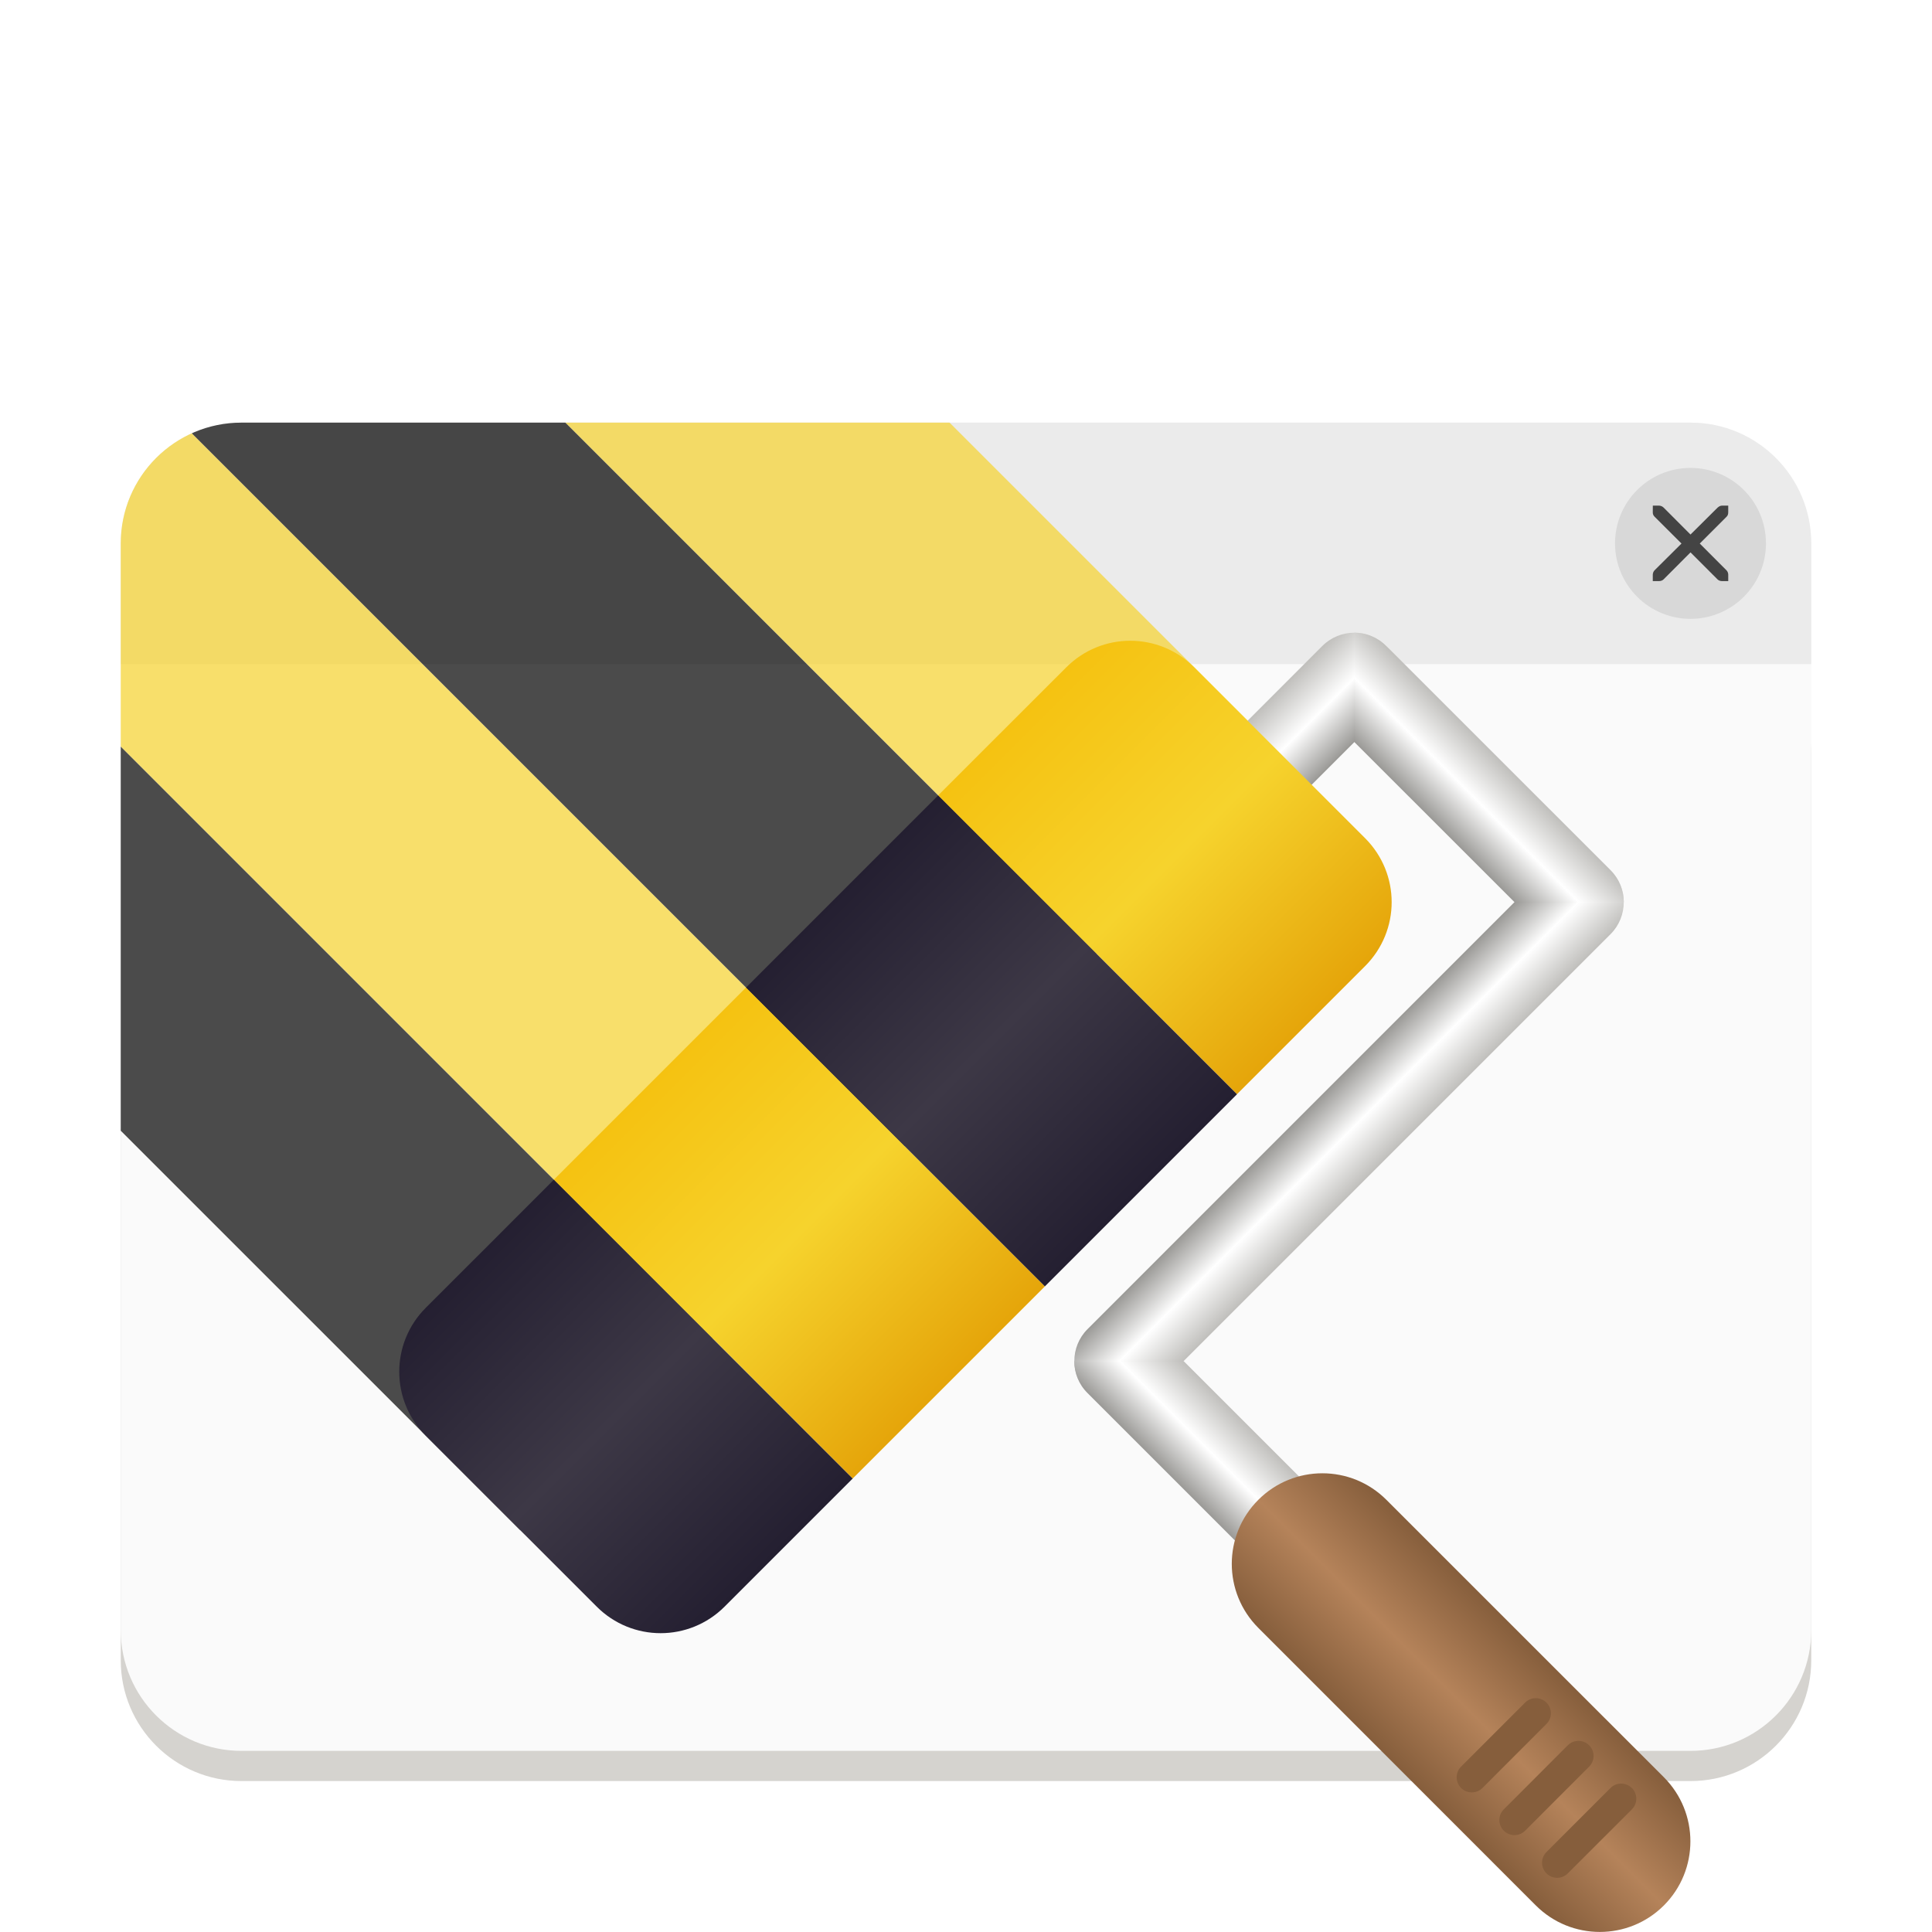
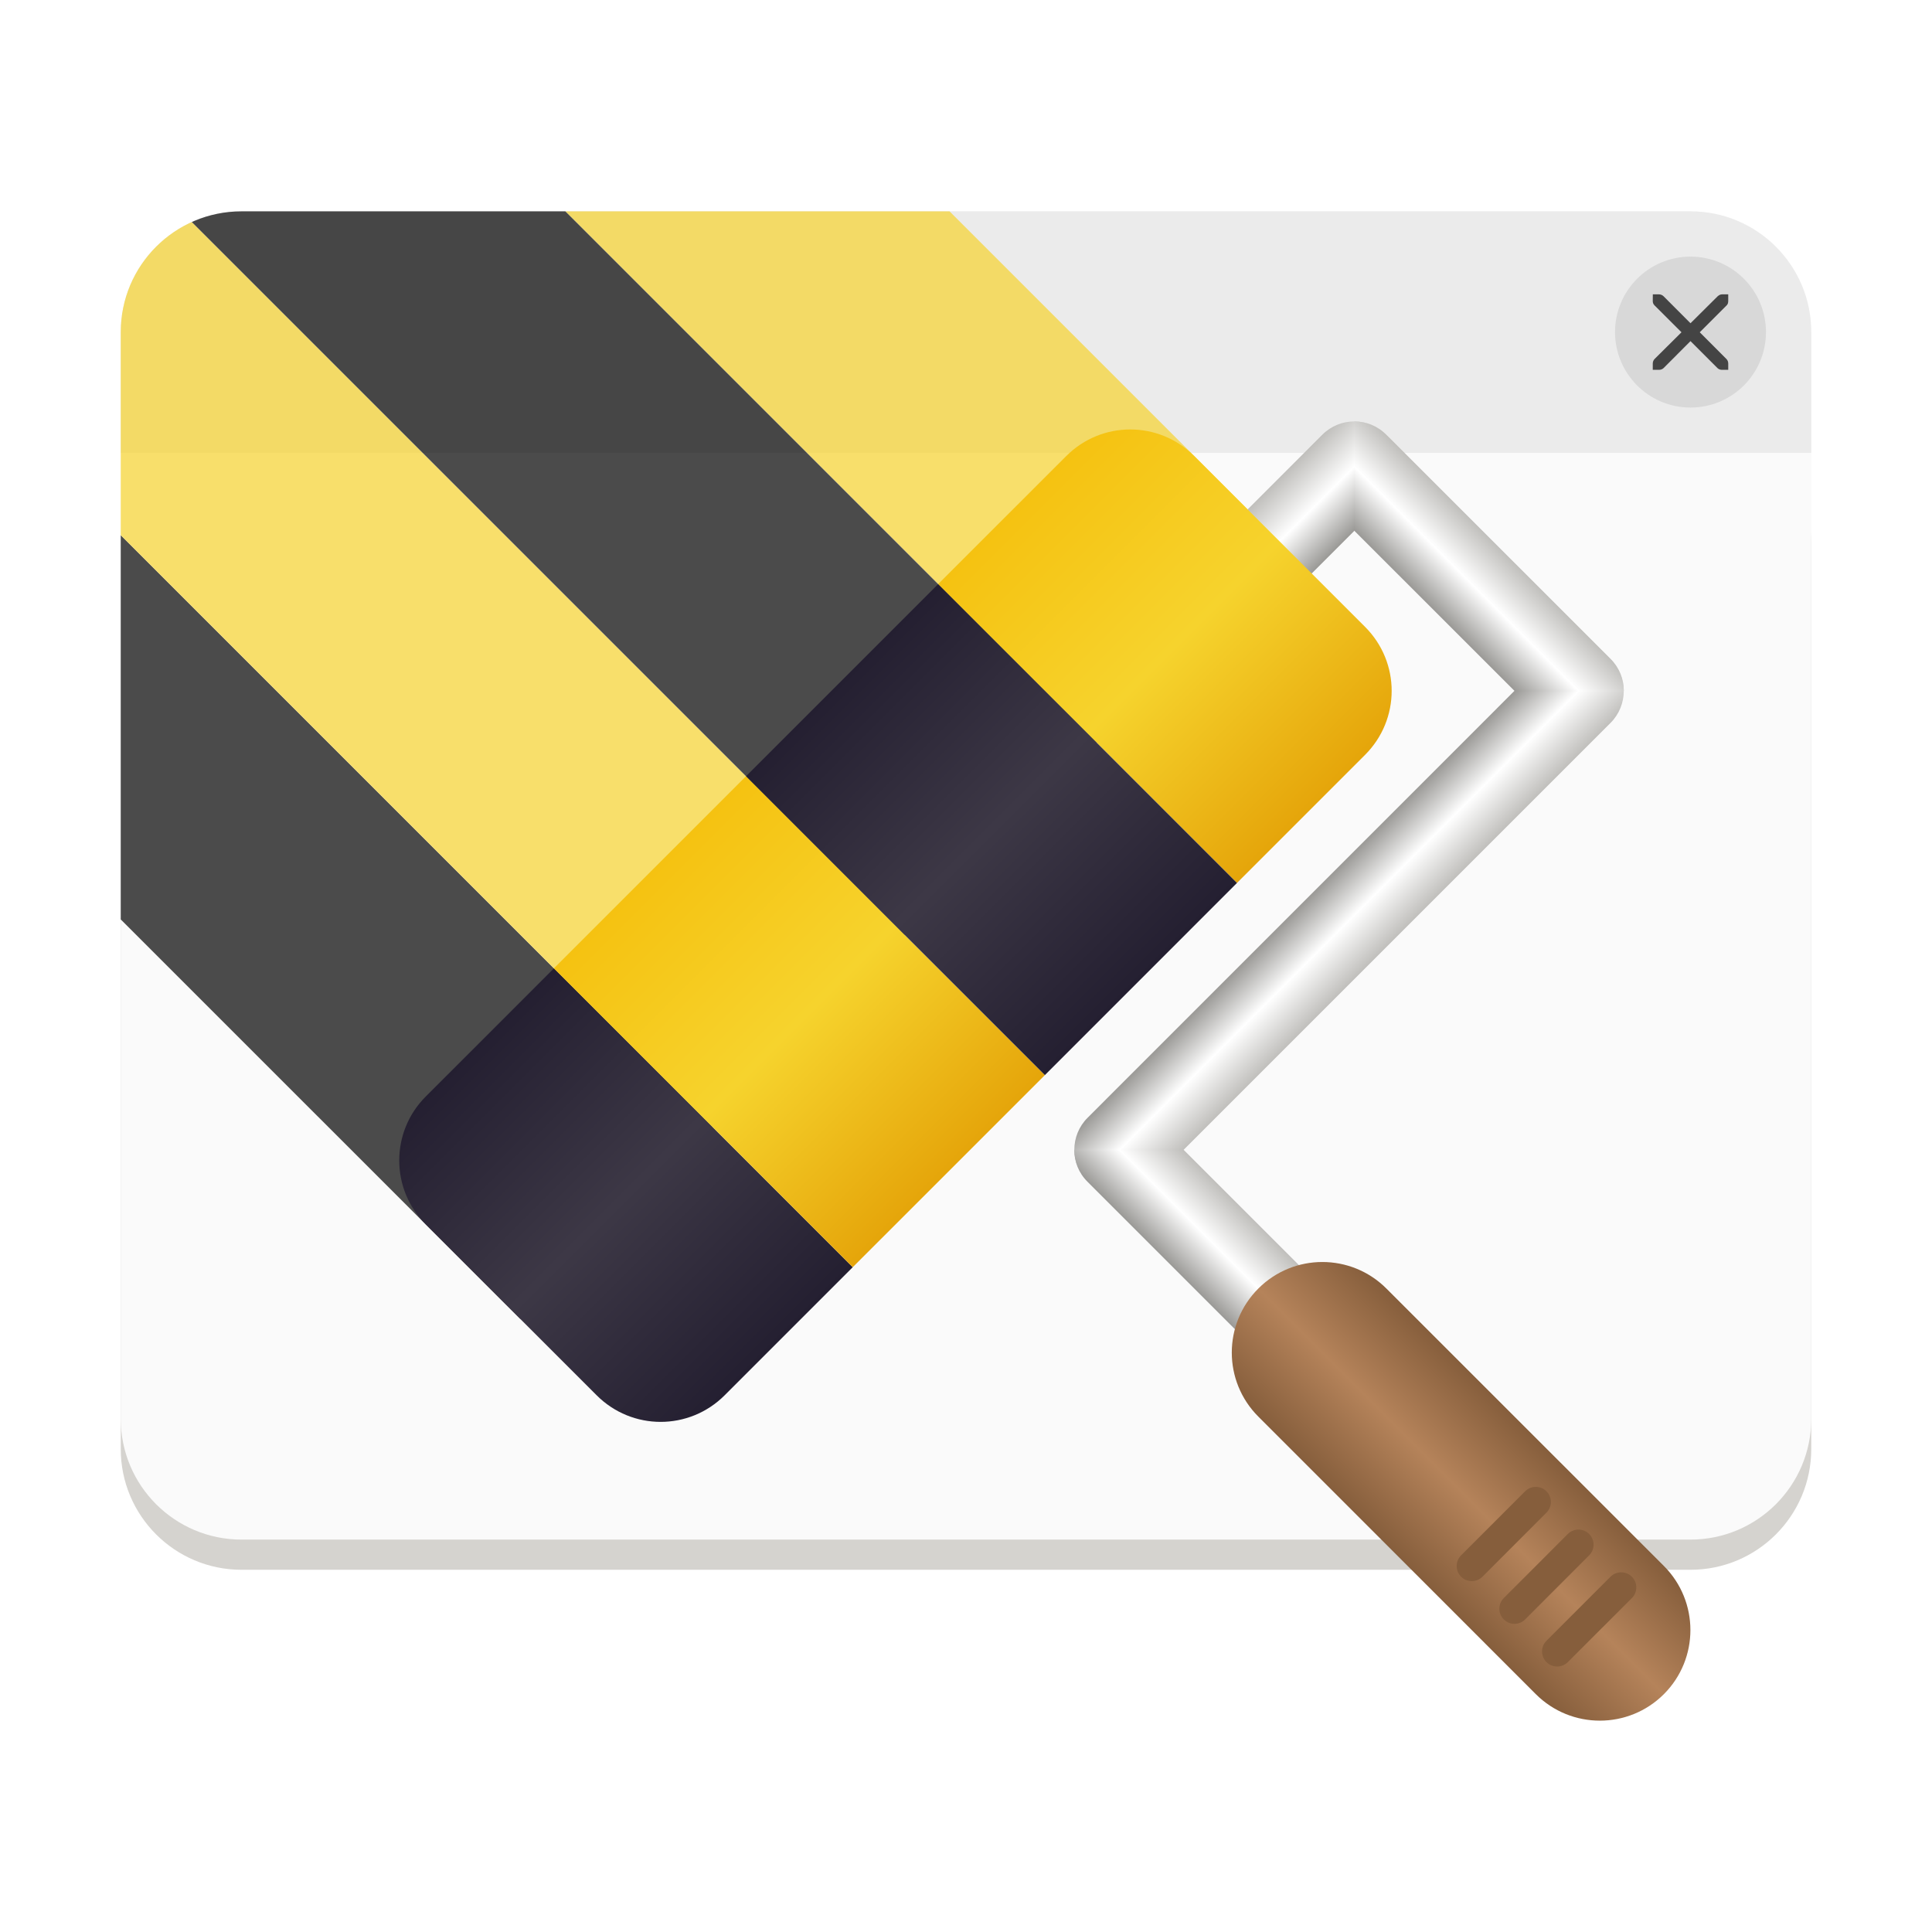
- <svg xmlns="http://www.w3.org/2000/svg" xmlns:xlink="http://www.w3.org/1999/xlink" height="128px" viewBox="0 0 128 128" width="128px">
+ <svg xmlns="http://www.w3.org/2000/svg" xmlns:xlink="http://www.w3.org/1999/xlink" height="384" viewBox="0 0 384 384" width="384" version="1.1" id="svg145">
+   <defs id="defs149" />
  <clipPath id="a">
-     <path d="m 8 28 h 112 v 16 h -112 z m 0 0" />
+     <path d="M 8,28 H 120 V 44 H 8 Z m 0,0" id="path2" />
  </clipPath>
  <clipPath id="b">
-     <path d="m 16 28 h 96 c 4.418 0 8 3.582 8 8 v 72 c 0 4.418 -3.582 8 -8 8 h -96 c -4.418 0 -8 -3.582 -8 -8 v -72 c 0 -4.418 3.582 -8 8 -8 z m 0 0" />
+     <path d="m 16,28 h 96 c 4.418,0 8,3.582 8,8 v 72 c 0,4.418 -3.582,8 -8,8 H 16 c -4.418,0 -8,-3.582 -8,-8 V 36 c 0,-4.418 3.582,-8 8,-8 z m 0,0" id="path5" />
  </clipPath>
-   <filter id="c" height="100%" width="100%" x="0%" y="0%">
-     <feColorMatrix in="SourceGraphic" type="matrix" values="0 0 0 0 1 0 0 0 0 1 0 0 0 0 1 0 0 0 1 0" />
+   <filter id="c" height="1" width="1" x="0" y="0">
+     <feColorMatrix in="SourceGraphic" type="matrix" values="0 0 0 0 1 0 0 0 0 1 0 0 0 0 1 0 0 0 1 0" id="feColorMatrix8" />
  </filter>
  <mask id="d">
-     <g filter="url(#c)">
-       <rect fill-opacity="0.7" height="128" width="128" />
+     <g filter="url(#c)" id="g13">
+       <rect fill-opacity="0.7" height="128" width="128" id="rect11" x="0" y="0" />
    </g>
  </mask>
  <clipPath id="e">
-     <path d="m 16 44 h 40 v 74 h -40 z m 0 0" />
+     <path d="m 16,44 h 40 v 74 H 16 Z m 0,0" id="path16" />
  </clipPath>
  <clipPath id="f">
-     <path d="m 24 44 h 96 c 4.418 0 8 3.582 8 8 v 72 c 0 4.418 -3.582 8 -8 8 h -96 c -4.418 0 -8 -3.582 -8 -8 v -72 c 0 -4.418 3.582 -8 8 -8 z m 0 0" />
+     <path d="m 24,44 h 96 c 4.418,0 8,3.582 8,8 v 72 c 0,4.418 -3.582,8 -8,8 H 24 c -4.418,0 -8,-3.582 -8,-8 V 52 c 0,-4.418 3.582,-8 8,-8 z m 0,0" id="path19" />
  </clipPath>
  <clipPath id="g">
-     <path d="m 16 44 h 52 v 61 h -52 z m 0 0" />
+     <path d="m 16,44 h 52 v 61 H 16 Z m 0,0" id="path22" />
  </clipPath>
  <clipPath id="h">
-     <path d="m 24 44 h 96 c 4.418 0 8 3.582 8 8 v 72 c 0 4.418 -3.582 8 -8 8 h -96 c -4.418 0 -8 -3.582 -8 -8 v -72 c 0 -4.418 3.582 -8 8 -8 z m 0 0" />
+     <path d="m 24,44 h 96 c 4.418,0 8,3.582 8,8 v 72 c 0,4.418 -3.582,8 -8,8 H 24 c -4.418,0 -8,-3.582 -8,-8 V 52 c 0,-4.418 3.582,-8 8,-8 z m 0,0" id="path25" />
  </clipPath>
  <clipPath id="i">
-     <path d="m 16 44 h 78 v 36 h -78 z m 0 0" />
+     <path d="M 16,44 H 94 V 80 H 16 Z m 0,0" id="path28" />
  </clipPath>
  <clipPath id="j">
-     <path d="m 24 44 h 96 c 4.418 0 8 3.582 8 8 v 72 c 0 4.418 -3.582 8 -8 8 h -96 c -4.418 0 -8 -3.582 -8 -8 v -72 c 0 -4.418 3.582 -8 8 -8 z m 0 0" />
+     <path d="m 24,44 h 96 c 4.418,0 8,3.582 8,8 v 72 c 0,4.418 -3.582,8 -8,8 H 24 c -4.418,0 -8,-3.582 -8,-8 V 52 c 0,-4.418 3.582,-8 8,-8 z m 0,0" id="path31" />
  </clipPath>
  <clipPath id="k">
-     <path d="m 16 44 h 65 v 48 h -65 z m 0 0" />
+     <path d="M 16,44 H 81 V 92 H 16 Z m 0,0" id="path34" />
  </clipPath>
  <clipPath id="l">
-     <path d="m 24 44 h 96 c 4.418 0 8 3.582 8 8 v 72 c 0 4.418 -3.582 8 -8 8 h -96 c -4.418 0 -8 -3.582 -8 -8 v -72 c 0 -4.418 3.582 -8 8 -8 z m 0 0" />
+     <path d="m 24,44 h 96 c 4.418,0 8,3.582 8,8 v 72 c 0,4.418 -3.582,8 -8,8 H 24 c -4.418,0 -8,-3.582 -8,-8 V 52 c 0,-4.418 3.582,-8 8,-8 z m 0,0" id="path37" />
  </clipPath>
  <clipPath id="m">
-     <rect height="152" width="192" />
+     <rect height="152" width="192" id="rect40" x="0" y="0" />
  </clipPath>
  <linearGradient id="n" gradientUnits="userSpaceOnUse">
-     <stop offset="0" stop-color="#9a9996" />
-     <stop offset="0.5" stop-color="#ffffff" />
-     <stop offset="1" stop-color="#c0bfbc" />
+     <stop offset="0" stop-color="#9a9996" id="stop43" />
+     <stop offset="0.5" stop-color="#ffffff" id="stop45" />
+     <stop offset="1" stop-color="#c0bfbc" id="stop47" />
  </linearGradient>
-   <linearGradient id="o" gradientTransform="matrix(-0.419845 0.419845 1.06066 1.06066 -134.5986 -218.6543)" x1="46" x2="46" xlink:href="#n" y1="232" y2="228" />
-   <linearGradient id="p" gradientTransform="matrix(0.839689 -0.839689 -1.06066 -1.06066 296.5593 355.6933)" x1="46" x2="46" xlink:href="#n" y1="232" y2="228" />
-   <linearGradient id="q" gradientTransform="matrix(-0.574524 -0.574524 -1.06066 1.06066 372.9271 -159.7874)" x1="46" x2="46" xlink:href="#n" y1="232" y2="228" />
-   <linearGradient id="r" gradientTransform="matrix(-0.342728 -0.342728 -1.06066 1.06066 338.0833 -133.819)" x1="46" x2="46" xlink:href="#n" y1="232" y2="228" />
+   <linearGradient id="o" gradientTransform="matrix(-1.259535,1.259535,3.18198,3.18198,-403.7958,-697.9569)" x1="46" x2="46" xlink:href="#n" y1="232" y2="228" />
+   <linearGradient id="p" gradientTransform="matrix(2.519067,-2.519067,-3.18198,-3.18198,889.6779,1025.086)" x1="46" x2="46" xlink:href="#n" y1="232" y2="228" />
+   <linearGradient id="q" gradientTransform="matrix(-1.723572,-1.723572,-3.18198,3.18198,1118.781,-521.3564)" x1="46" x2="46" xlink:href="#n" y1="232" y2="228" />
+   <linearGradient id="r" gradientTransform="matrix(-1.028184,-1.028184,-3.18198,3.18198,1014.25,-443.4511)" x1="46" x2="46" xlink:href="#n" y1="232" y2="228" />
  <linearGradient id="s" gradientUnits="userSpaceOnUse">
-     <stop offset="0" stop-color="#241f31" />
-     <stop offset="0.5" stop-color="#3d3846" />
-     <stop offset="1" stop-color="#241f31" />
+     <stop offset="0" stop-color="#241f31" id="stop54" />
+     <stop offset="0.5" stop-color="#3d3846" id="stop56" />
+     <stop offset="1" stop-color="#241f31" id="stop58" />
  </linearGradient>
-   <linearGradient id="t" gradientTransform="matrix(1.06066 -1.06066 1.099944 1.099944 -108.3377 119.7948)" x1="82" x2="82" xlink:href="#s" y1="47" y2="65" />
+   <linearGradient id="t" gradientTransform="matrix(3.18198,-3.18198,3.299832,3.299832,-325.0133,317.3902)" x1="82" x2="82" xlink:href="#s" y1="47" y2="65" />
  <linearGradient id="u" gradientUnits="userSpaceOnUse">
-     <stop offset="0" stop-color="#f5c211" />
-     <stop offset="0.5" stop-color="#f6d32d" />
-     <stop offset="1" stop-color="#e5a50a" />
+     <stop offset="0" stop-color="#f5c211" id="stop62" />
+     <stop offset="0.5" stop-color="#f6d32d" id="stop64" />
+     <stop offset="1" stop-color="#e5a50a" id="stop66" />
  </linearGradient>
-   <linearGradient id="v" gradientTransform="matrix(1.06066 -1.06066 1.099944 1.099944 -95.60982 107.0669)" x1="82" x2="82" xlink:href="#u" y1="47" y2="65" />
-   <linearGradient id="w" gradientTransform="matrix(1.06066 -1.06066 1.099944 1.099944 -70.15398 81.61102)" x1="82" x2="82" xlink:href="#u" y1="47" y2="65" />
-   <linearGradient id="x" gradientTransform="matrix(1.06066 -1.06066 1.099944 1.099944 -82.8819 94.33895)" x1="82" x2="82" xlink:href="#s" y1="47" y2="65" />
-   <linearGradient id="y" gradientTransform="matrix(0.606092 -0.606092 0.74639 0.74639 -415.9152 194.5964)" gradientUnits="userSpaceOnUse" x1="483.447" x2="497.447" y1="288.671" y2="288.671">
-     <stop offset="0" stop-color="#865e3c" />
-     <stop offset="0.5" stop-color="#b5835a" />
-     <stop offset="1" stop-color="#865e3c" />
+   <linearGradient id="v" gradientTransform="matrix(3.18198,-3.18198,3.299832,3.299832,-286.8295,279.2065)" x1="82" x2="82" xlink:href="#u" y1="47" y2="65" />
+   <linearGradient id="w" gradientTransform="matrix(3.18198,-3.18198,3.299832,3.299832,-210.4619,202.8389)" x1="82" x2="82" xlink:href="#u" y1="47" y2="65" />
+   <linearGradient id="x" gradientTransform="matrix(3.18198,-3.18198,3.299832,3.299832,-248.6457,241.0227)" x1="82" x2="82" xlink:href="#s" y1="47" y2="65" />
+   <linearGradient id="y" gradientTransform="matrix(1.818276,-1.818276,2.23917,2.23917,-1247.745,541.7952)" gradientUnits="userSpaceOnUse" x1="483.447" x2="497.447" y1="288.671" y2="288.671">
+     <stop offset="0" stop-color="#865e3c" id="stop72" />
+     <stop offset="0.5" stop-color="#b5835a" id="stop74" />
+     <stop offset="1" stop-color="#865e3c" id="stop76" />
  </linearGradient>
-   <path d="m 16 42 h 96 c 4.418 0 8 3.582 8 8 v 60 c 0 4.418 -3.582 8 -8 8 h -96 c -4.418 0 -8 -3.582 -8 -8 v -60 c 0 -4.418 3.582 -8 8 -8 z m 0 0" fill="#d5d3cf" />
-   <path d="m 16 28 h 96 c 4.418 0 8 3.582 8 8 v 72 c 0 4.418 -3.582 8 -8 8 h -96 c -4.418 0 -8 -3.582 -8 -8 v -72 c 0 -4.418 3.582 -8 8 -8 z m 0 0" fill="#fafafa" />
-   <g clip-path="url(#a)">
-     <g clip-path="url(#b)">
-       <path d="m 8 28 h 112 v 16 h -112 z m 0 0" fill="#ebebeb" />
+   <path d="m 48,84.006 h 288 c 13.254,0 24,10.746 24,24 v 180 c 0,13.254 -10.746,24 -24,24 H 48 c -13.254,0 -24,-10.746 -24,-24 v -180 c 0,-13.254 10.746,-24 24,-24 z m 0,0" fill="#d5d3cf" id="path79" style="stroke-width:3" />
+   <path d="m 48,42.006 h 288 c 13.254,0 24,10.746 24,24 v 216 c 0,13.254 -10.746,24 -24,24 H 48 c -13.254,0 -24,-10.746 -24,-24 v -216 c 0,-13.254 10.746,-24 24,-24 z m 0,0" fill="#fafafa" id="path81" style="stroke-width:3" />
+   <g clip-path="url(#a)" id="g87" transform="matrix(3,0,0,3,0,-41.99414)">
+     <g clip-path="url(#b)" id="g85">
+       <path d="M 8,28 H 120 V 44 H 8 Z m 0,0" fill="#ebebeb" id="path83" />
    </g>
  </g>
-   <path d="m 117 36 c 0 2.762 -2.238 5 -5 5 s -5 -2.238 -5 -5 s 2.238 -5 5 -5 s 5 2.238 5 5 z m 0 0" fill="#d8d8d8" />
-   <path d="m 109.504 33.5 h 0.426 c 0.105 0.004 0.215 0.055 0.289 0.129 l 1.781 1.785 l 1.797 -1.785 c 0.109 -0.094 0.188 -0.125 0.285 -0.129 h 0.418 v 0.418 c 0 0.117 -0.016 0.227 -0.105 0.312 l -1.781 1.781 l 1.77 1.773 c 0.078 0.078 0.117 0.188 0.117 0.297 v 0.418 h -0.418 c -0.109 0 -0.219 -0.039 -0.297 -0.117 l -1.785 -1.785 l -1.781 1.785 c -0.078 0.078 -0.191 0.117 -0.301 0.117 h -0.418 v -0.418 c 0 -0.109 0.043 -0.219 0.117 -0.297 l 1.785 -1.773 l -1.785 -1.781 c -0.086 -0.082 -0.125 -0.195 -0.117 -0.312 z m 0 0" fill="#444444" />
-   <g clip-path="url(#m)" mask="url(#d)" transform="matrix(1 0 0 1 -8 -16)">
-     <g clip-path="url(#e)">
-       <g clip-path="url(#f)">
-         <path d="m -25.41 49.504 l 12.727 -12.73 l 67.883 67.883 l -12.727 12.727 z m 0 0" />
+   <path d="m 351,66.006 c 0,8.285 -6.715,15 -15,15 -8.285,0 -15,-6.715 -15,-15 0,-8.285 6.715,-15 15,-15 8.285,0 15,6.715 15,15 z m 0,0" fill="#d8d8d8" id="path89" style="stroke-width:3" />
+   <path d="m 328.512,58.506 h 1.277 c 0.316,0.012 0.645,0.164 0.867,0.387 L 336,64.248 l 5.391,-5.355 c 0.328,-0.281 0.562,-0.375 0.855,-0.387 H 343.5 v 1.254 c 0,0.352 -0.047,0.68 -0.316,0.938 l -5.344,5.344 5.309,5.32 c 0.234,0.234 0.352,0.562 0.352,0.891 v 1.254 h -1.254 c -0.328,0 -0.656,-0.117 -0.891,-0.352 L 336,67.799 l -5.344,5.355 c -0.234,0.234 -0.574,0.352 -0.902,0.352 H 328.5 v -1.254 c 0,-0.328 0.129,-0.656 0.352,-0.891 l 5.355,-5.32 -5.355,-5.344 c -0.258,-0.246 -0.375,-0.586 -0.352,-0.938 z m 0,0" fill="#444444" id="path91" style="stroke-width:3" />
+   <g clip-path="url(#m)" mask="url(#d)" transform="matrix(3,0,0,3,-24,-89.99414)" id="g117">
+     <g clip-path="url(#e)" id="g97">
+       <g clip-path="url(#f)" id="g95">
+         <path d="m -25.41,49.504 12.727,-12.73 67.883,67.883 -12.727,12.727 z m 0,0" id="path93" />
      </g>
    </g>
-     <g clip-path="url(#g)">
-       <g clip-path="url(#h)">
-         <path d="m -12.684 36.773 l 12.73 -12.727 l 67.883 67.883 l -12.73 12.727 z m 0 0" fill="#f6d32d" />
+     <g clip-path="url(#g)" id="g103">
+       <g clip-path="url(#h)" id="g101">
+         <path d="M -12.684,36.773 0.047,24.047 67.93,91.93 55.199,104.656 Z m 0,0" fill="#f6d32d" id="path99" />
      </g>
    </g>
-     <g clip-path="url(#i)">
-       <g clip-path="url(#j)">
-         <path d="m 12.773 11.32 l 12.727 -12.73 l 67.883 67.883 l -12.727 12.727 z m 0 0" fill="#f6d32d" />
+     <g clip-path="url(#i)" id="g109">
+       <g clip-path="url(#j)" id="g107">
+         <path d="M 12.773,11.32 25.5,-1.41 93.383,66.473 80.656,79.199 Z m 0,0" fill="#f6d32d" id="path105" />
      </g>
    </g>
-     <g clip-path="url(#k)">
-       <g clip-path="url(#l)">
-         <path d="m 0.047 24.047 l 12.727 -12.727 l 67.883 67.879 l -12.727 12.73 z m 0 0" />
+     <g clip-path="url(#k)" id="g115">
+       <g clip-path="url(#l)" id="g113">
+         <path d="M 0.047,24.047 12.773,11.32 80.656,79.199 67.93,91.93 Z m 0,0" id="path111" />
      </g>
    </g>
  </g>
-   <path d="m 87.609 42.797 l -8.484 8.488 c -1.172 1.172 -1.172 3.07 0 4.242 s 3.07 1.172 4.242 0 l 8.484 -8.484 c 1.172 -1.172 1.172 -3.074 0 -4.246 c -1.172 -1.172 -3.07 -1.172 -4.242 0 z m 0 0" fill="url(#o)" />
-   <path d="m 76.297 92.297 l 30.406 -30.406 c 1.168 -1.172 1.168 -3.07 0 -4.242 c -1.172 -1.172 -3.074 -1.172 -4.246 0 l -30.402 30.406 c -1.172 1.172 -1.172 3.07 0 4.242 c 1.168 1.172 3.07 1.172 4.242 0 z m 0 0" fill="url(#p)" />
-   <path d="m 89.73 41.918 v 7.246 l 10.609 10.605 h 7.242 c 0 -0.766 -0.293 -1.535 -0.879 -2.121 l -14.852 -14.848 c -0.586 -0.59 -1.355 -0.883 -2.121 -0.883 z m 0 0" fill="url(#q)" />
-   <path d="m 78.418 90.176 h -7.246 c 0 0.766 0.293 1.535 0.883 2.121 l 9.898 9.898 c 1.176 1.176 3.066 1.176 4.242 0 c 1.176 -1.176 1.176 -3.066 0 -4.242 z m 0 0" fill="url(#r)" />
-   <path d="m 28.211 86.641 l 4.246 -4.242 l 4.242 -4.246 l 19.797 19.801 l -8.484 8.484 c -2.352 2.352 -6.137 2.352 -8.484 0 l -11.316 -11.312 c -2.348 -2.352 -2.348 -6.137 0 -8.484 z m 0 0" fill="url(#t)" />
-   <path d="m 36.699 78.152 l 12.727 -12.727 l 19.801 19.801 l -12.73 12.727 z m 0 0" fill="url(#v)" />
-   <path d="m 66.395 48.457 l 4.246 -4.242 c 2.348 -2.352 6.133 -2.352 8.484 0 l 11.312 11.312 c 2.352 2.352 2.352 6.133 0 8.484 l -8.484 8.484 l -19.801 -19.797 z m 0 0" fill="url(#w)" />
-   <path d="m 49.426 65.426 l 12.727 -12.727 l 19.801 19.797 l -12.727 12.73 z m 0 0" fill="url(#x)" />
-   <path d="m 83.367 99.367 c 2.344 -2.344 6.141 -2.344 8.484 0 l 18.387 18.383 c 2.34 2.344 2.34 6.145 0 8.488 c -2.344 2.344 -6.145 2.344 -8.488 0 l -18.383 -18.387 c -2.344 -2.344 -2.344 -6.141 0 -8.484 z m 0 0" fill="url(#y)" />
-   <g fill="#865e3c">
-     <path d="m 96.801 117.043 l 4.242 -4.242 c 0.391 -0.391 1.023 -0.391 1.414 0 s 0.391 1.023 0 1.414 l -4.242 4.246 c -0.391 0.387 -1.023 0.387 -1.414 0 c -0.391 -0.391 -0.391 -1.027 0 -1.418 z m 0 0" />
-     <path d="m 99.629 119.875 l 4.242 -4.246 c 0.391 -0.391 1.023 -0.391 1.414 0 s 0.391 1.023 0 1.414 l -4.242 4.246 c -0.391 0.391 -1.023 0.391 -1.414 0 c -0.391 -0.391 -0.391 -1.023 0 -1.414 z m 0 0" />
-     <path d="m 102.457 122.703 l 4.242 -4.242 c 0.391 -0.391 1.027 -0.391 1.418 0 c 0.391 0.387 0.391 1.023 0 1.414 l -4.246 4.242 c -0.391 0.391 -1.023 0.391 -1.414 0 c -0.391 -0.391 -0.391 -1.023 0 -1.414 z m 0 0" />
+   <path d="M 262.828,86.396 237.375,111.861 c -3.516,3.516 -3.516,9.211 0,12.727 3.516,3.516 9.211,3.516 12.727,0 l 25.453,-25.453 c 3.516,-3.516 3.516,-9.223 0,-12.738 -3.516,-3.516 -9.211,-3.516 -12.727,0 z m 0,0" fill="url(#o)" id="path119" style="fill:url(#o);stroke-width:3" />
+   <path d="m 228.891,234.896 91.219,-91.219 c 3.504,-3.516 3.504,-9.211 0,-12.727 -3.516,-3.516 -9.223,-3.516 -12.738,0 l -91.207,91.219 c -3.516,3.516 -3.516,9.211 0,12.727 3.504,3.516 9.211,3.516 12.727,0 z m 0,0" fill="url(#p)" id="path121" style="fill:url(#p);stroke-width:3" />
+   <path d="m 269.191,83.76 v 21.738 l 31.828,31.816 h 21.727 c 0,-2.297 -0.879,-4.605 -2.637,-6.363 l -44.555,-44.543 c -1.758,-1.77 -4.066,-2.648 -6.363,-2.648 z m 0,0" fill="url(#q)" id="path123" style="fill:url(#q);stroke-width:3" />
+   <path d="m 235.254,228.533 h -21.738 c 0,2.297 0.879,4.605 2.648,6.363 l 29.695,29.695 c 3.527,3.527 9.199,3.527 12.727,0 3.527,-3.527 3.527,-9.199 0,-12.727 z m 0,0" fill="url(#r)" id="path125" style="fill:url(#r);stroke-width:3" />
+   <path d="m 84.633,217.928 12.738,-12.727 12.727,-12.738 59.391,59.402 -25.453,25.453 c -7.055,7.055 -18.41,7.055 -25.453,0 l -33.949,-33.938 c -7.043,-7.055 -7.043,-18.41 0,-25.453 z m 0,0" fill="url(#t)" id="path127" style="fill:url(#t);stroke-width:3" />
+   <path d="m 110.098,192.463 38.18,-38.18 59.402,59.402 -38.191,38.18 z m 0,0" fill="url(#v)" id="path129" style="fill:url(#v);stroke-width:3" />
+   <path d="m 199.184,103.377 12.738,-12.727 c 7.043,-7.055 18.398,-7.055 25.453,0 l 33.938,33.937 c 7.055,7.055 7.055,18.398 0,25.453 l -25.453,25.453 -59.402,-59.391 z m 0,0" fill="url(#w)" id="path131" style="fill:url(#w);stroke-width:3" />
+   <path d="m 148.277,154.283 38.18,-38.18 59.402,59.391 -38.18,38.191 z m 0,0" fill="url(#x)" id="path133" style="fill:url(#x);stroke-width:3" />
+   <path d="m 250.102,256.107 c 7.031,-7.031 18.422,-7.031 25.453,0 l 55.16,55.148 c 7.02,7.031 7.02,18.434 0,25.465 -7.031,7.031 -18.434,7.031 -25.465,0 l -55.148,-55.16 c -7.031,-7.031 -7.031,-18.422 0,-25.453 z m 0,0" fill="url(#y)" id="path135" style="fill:url(#y);stroke-width:3" />
+   <g fill="#865e3c" id="g143" transform="matrix(3,0,0,3,0,-41.99414)">
+     <path d="m 96.801,117.043 4.242,-4.242 c 0.391,-0.391 1.023,-0.391 1.414,0 0.391,0.391 0.391,1.023 0,1.414 l -4.242,4.246 c -0.391,0.387 -1.023,0.387 -1.414,0 -0.391,-0.391 -0.391,-1.027 0,-1.418 z m 0,0" id="path137" />
+     <path d="m 99.629,119.875 4.242,-4.246 c 0.391,-0.391 1.023,-0.391 1.414,0 0.391,0.391 0.391,1.023 0,1.414 l -4.242,4.246 c -0.391,0.391 -1.023,0.391 -1.414,0 -0.391,-0.391 -0.391,-1.023 0,-1.414 z m 0,0" id="path139" />
+     <path d="m 102.457,122.703 4.242,-4.242 c 0.391,-0.391 1.027,-0.391 1.418,0 0.391,0.387 0.391,1.023 0,1.414 l -4.246,4.242 c -0.391,0.391 -1.023,0.391 -1.414,0 -0.391,-0.391 -0.391,-1.023 0,-1.414 z m 0,0" id="path141" />
  </g>
</svg>
